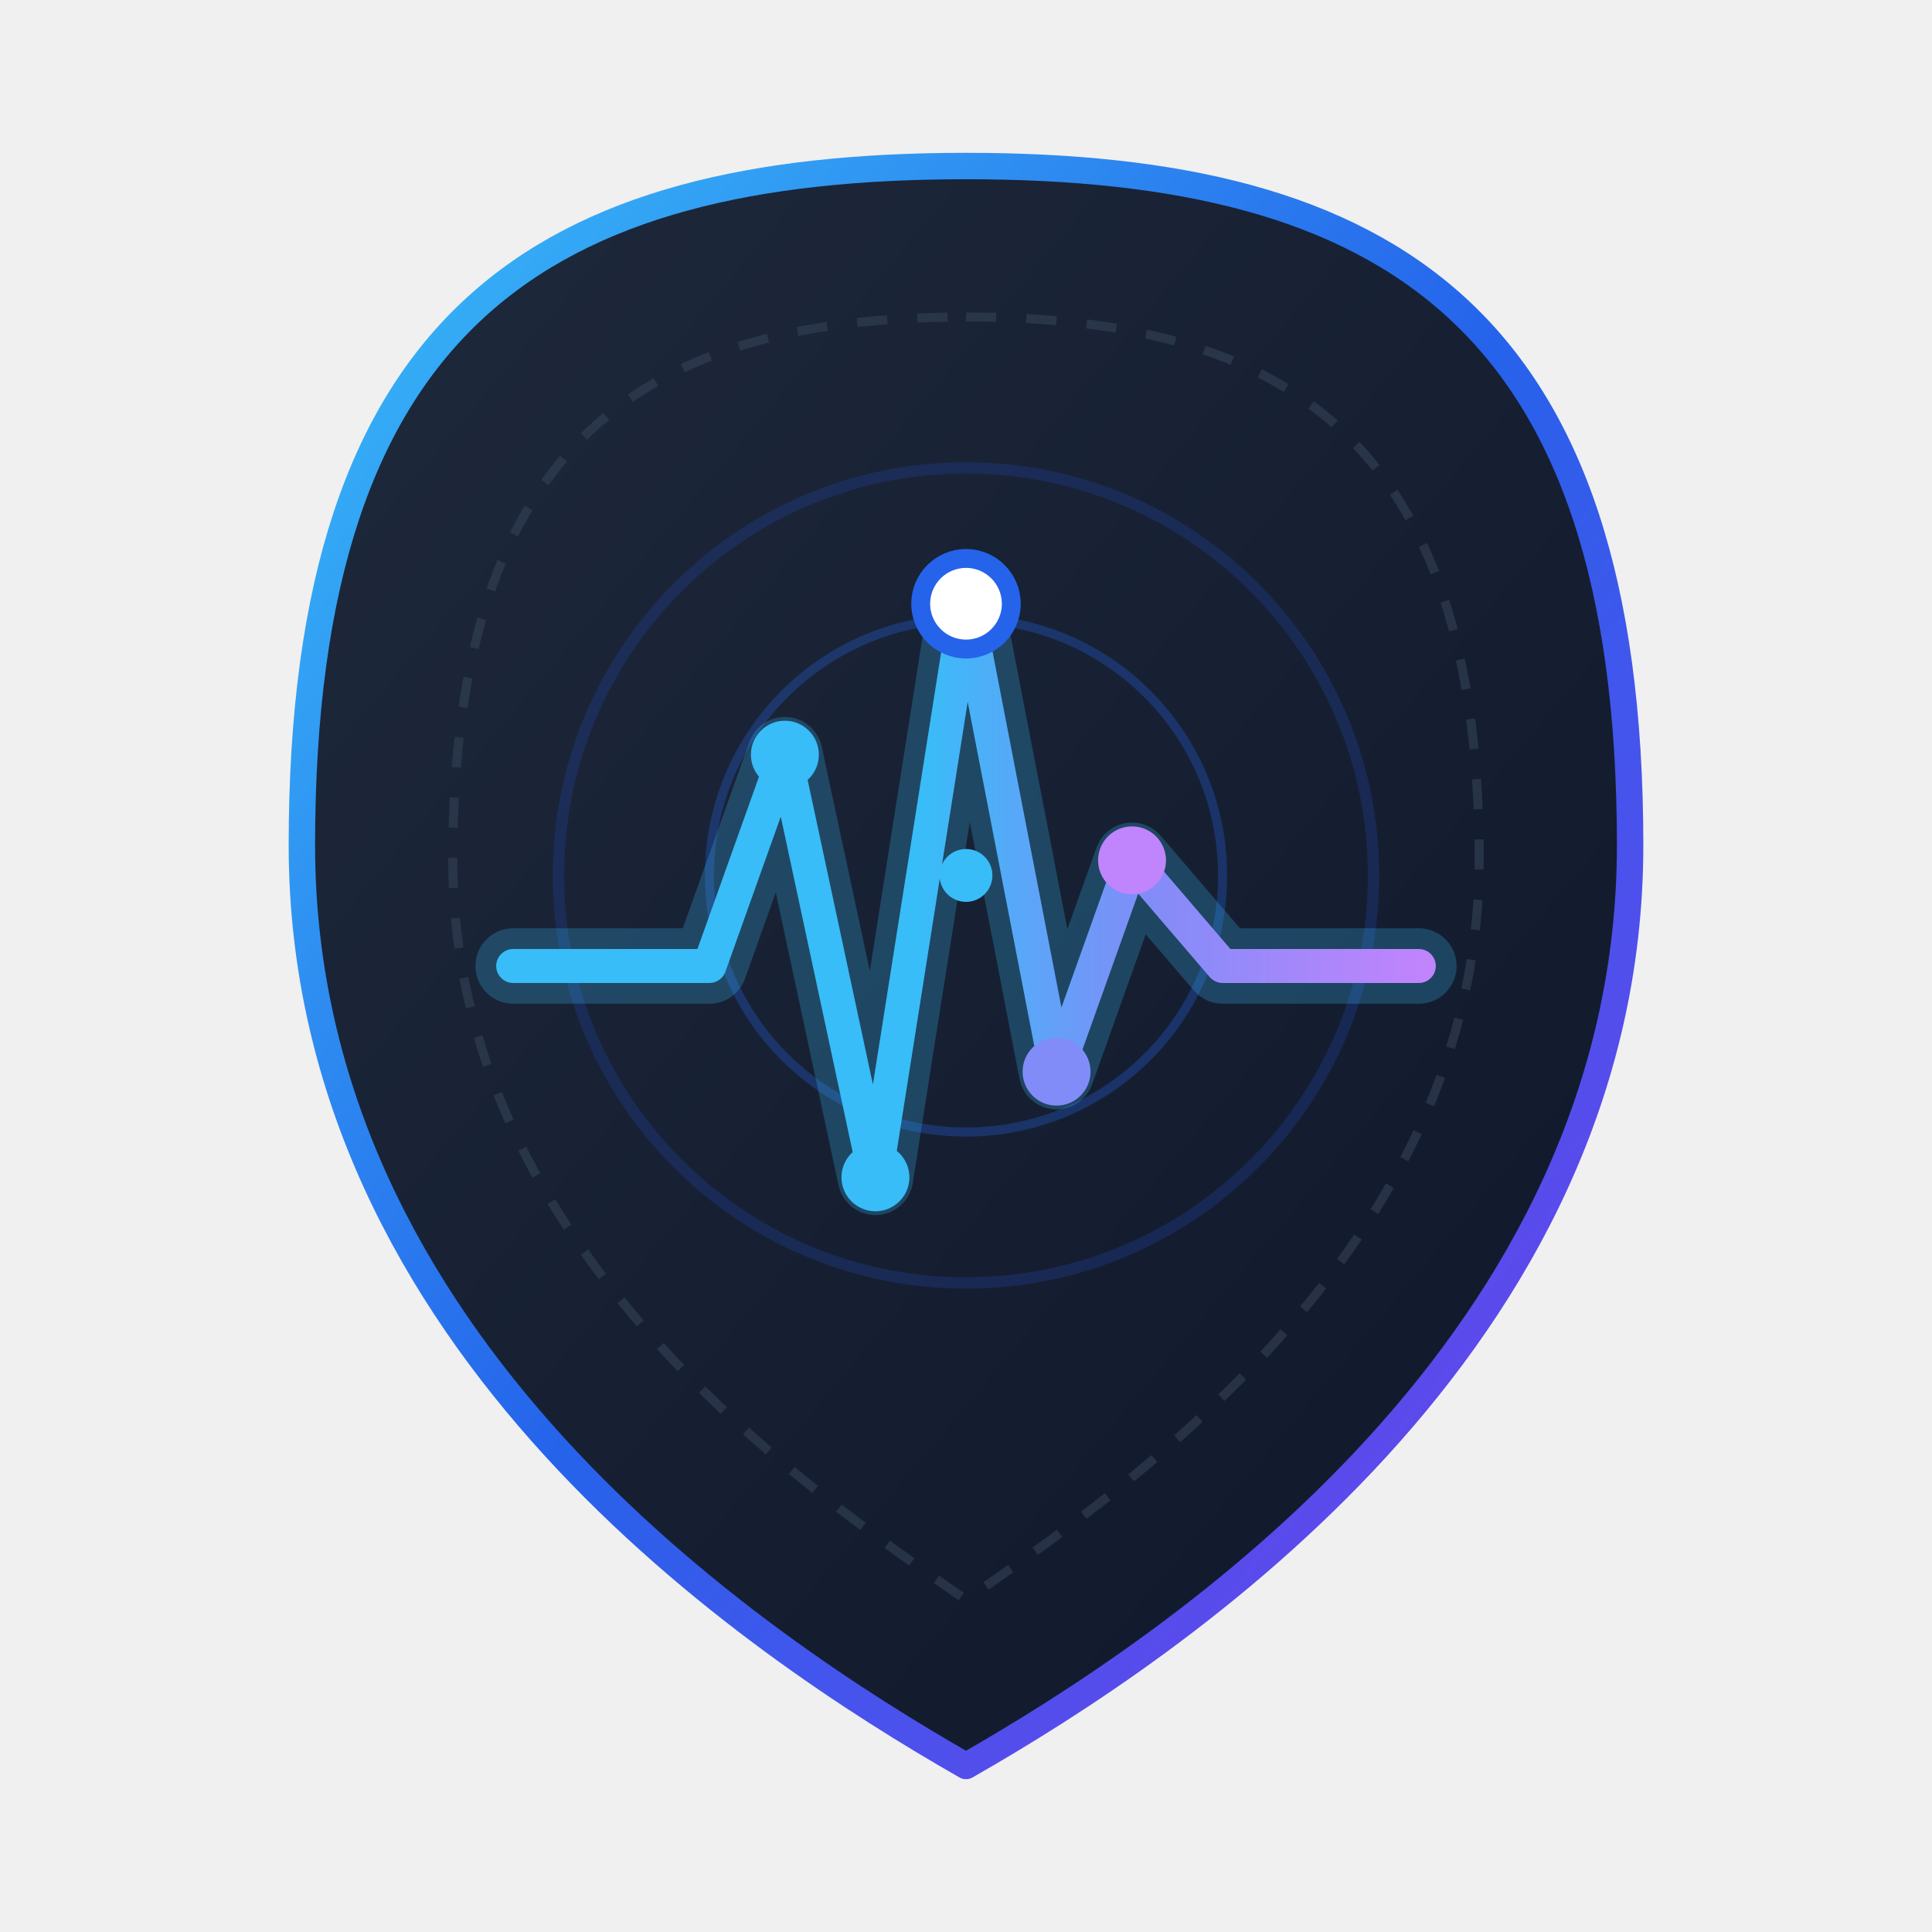
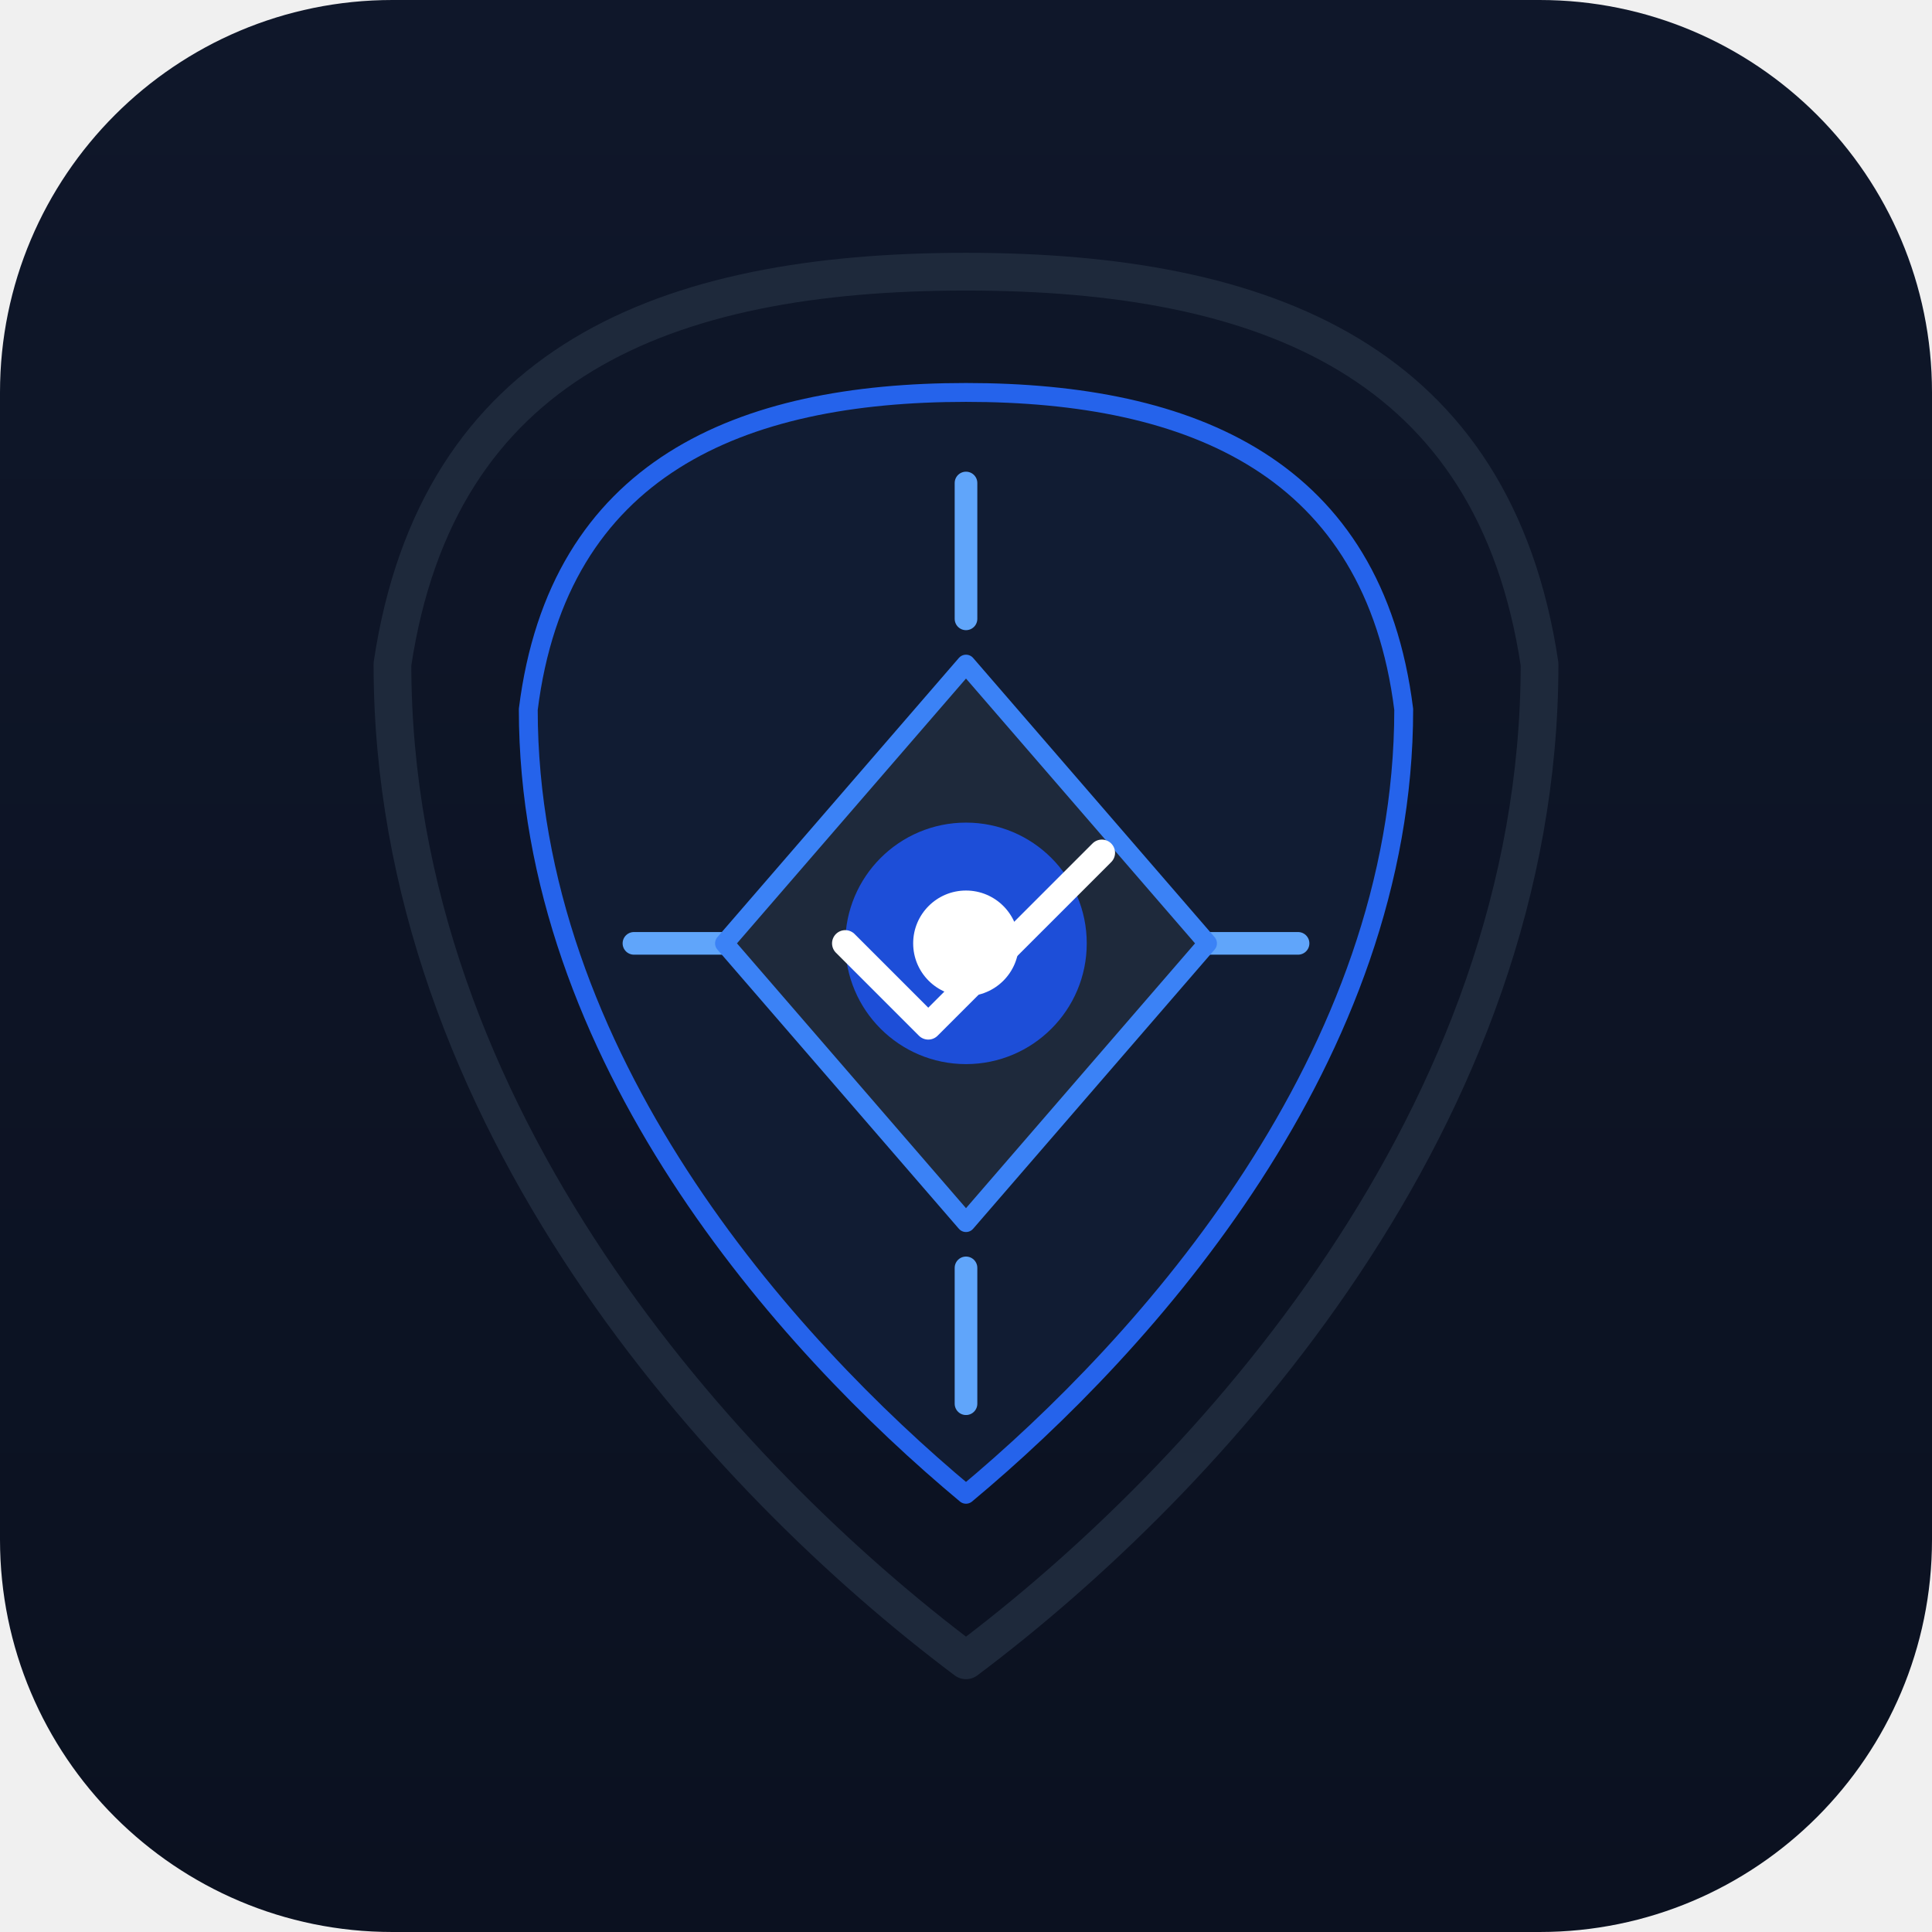
- <svg xmlns="http://www.w3.org/2000/svg" viewBox="0 0 256 256" width="256" height="256">
+ <svg xmlns="http://www.w3.org/2000/svg" viewBox="0 0 256 256" width="256" height="256" role="img" aria-label="ProctorTelemetry Logo">
  <defs>
-     <linearGradient id="shieldGrad" x1="0%" y1="0%" x2="100%" y2="100%">
-       <stop offset="0%" stop-color="#1e293b" />
-       <stop offset="100%" stop-color="#0f172a" />
-     </linearGradient>
-     <linearGradient id="accentGrad" x1="0%" y1="0%" x2="100%" y2="100%">
-       <stop offset="0%" stop-color="#38bdf8" />
-       <stop offset="50%" stop-color="#2563eb" />
-       <stop offset="100%" stop-color="#7c3aed" />
-     </linearGradient>
-     <linearGradient id="pulseGrad" x1="0%" y1="0%" x2="100%" y2="0%">
-       <stop offset="0%" stop-color="#38bdf8" />
-       <stop offset="45%" stop-color="#38bdf8" />
-       <stop offset="70%" stop-color="#818cf8" />
-       <stop offset="100%" stop-color="#c084fc" />
+     <linearGradient id="ptBg" x1="0%" y1="0%" x2="0%" y2="100%">
+       <stop offset="0%" stop-color="#0F172A" />
+       <stop offset="100%" stop-color="#0B1120" />
    </linearGradient>
  </defs>
-   <path d="M128 22 C184 22 216 42 216 112 C216 178 156 218 128 234 C100 218 40 178 40 112 C40 42 72 22 128 22 Z" fill="url(#shieldGrad)" stroke="url(#accentGrad)" stroke-width="3.5" stroke-linejoin="round" />
-   <path d="M128 42 C170 42 196 58 196 114 C196 166 148 198 128 212 C108 198 60 166 60 114 C60 58 86 42 128 42 Z" fill="none" stroke="#334155" stroke-width="1.2" stroke-dasharray="4 4" opacity="0.6" />
-   <circle cx="128" cy="116" r="54" fill="none" stroke="#1e3a8a" stroke-width="1.5" opacity="0.4" />
-   <circle cx="128" cy="116" r="34" fill="none" stroke="#2563eb" stroke-width="1.2" opacity="0.3" />
-   <path d="M68 128 L94 128 L104 100 L116 156 L128 80 L140 142 L150 114 L162 128 L188 128" fill="none" stroke="#38bdf8" stroke-width="10" stroke-opacity="0.25" stroke-linecap="round" stroke-linejoin="round" />
-   <path d="M68 128 L94 128 L104 100 L116 156 L128 80 L140 142 L150 114 L162 128 L188 128" fill="none" stroke="url(#pulseGrad)" stroke-width="4.5" stroke-linecap="round" stroke-linejoin="round" />
-   <circle cx="104" cy="100" r="4.5" fill="#38bdf8" />
-   <circle cx="116" cy="156" r="4.5" fill="#38bdf8" />
-   <circle cx="128" cy="80" r="6" fill="#ffffff" stroke="#2563eb" stroke-width="2.5" />
-   <circle cx="140" cy="142" r="4.5" fill="#818cf8" />
-   <circle cx="150" cy="114" r="4.5" fill="#c084fc" />
-   <circle cx="128" cy="116" r="3.5" fill="#38bdf8" />
+   <rect width="256" height="256" rx="52" fill="url(#ptBg)" />
+   <path d="M 128 36            C 168 36, 198 48, 204 88            C 204 148, 160 196, 128 220            C 96 196, 52 148, 52 88            C 58 48, 88 36, 128 36 Z" fill="none" stroke="#1E293B" stroke-width="5" stroke-linejoin="round" />
+   <path d="M 128 52            C 158 52, 182 62, 186 94            C 186 140, 152 178, 128 198            C 104 178, 70 140, 70 94            C 74 62, 98 52, 128 52 Z" fill="#111C33" stroke="#2563EB" stroke-width="2.5" stroke-linejoin="round" />
+   <line x1="128" y1="64" x2="128" y2="82" stroke="#60A5FA" stroke-width="3" stroke-linecap="round" />
+   <line x1="128" y1="168" x2="128" y2="186" stroke="#60A5FA" stroke-width="3" stroke-linecap="round" />
+   <line x1="84" y1="125" x2="102" y2="125" stroke="#60A5FA" stroke-width="3" stroke-linecap="round" />
+   <line x1="154" y1="125" x2="172" y2="125" stroke="#60A5FA" stroke-width="3" stroke-linecap="round" />
+   <polygon points="128,88 160,125 128,162 96,125" fill="#1E293B" stroke="#3B82F6" stroke-width="2.5" stroke-linejoin="round" />
+   <circle cx="128" cy="125" r="16" fill="#1D4ED8" />
+   <circle cx="128" cy="125" r="7" fill="#FFFFFF" />
+   <path d="M 112 125 L 123 136 L 146 113" fill="none" stroke="#FFFFFF" stroke-width="3.5" stroke-linecap="round" stroke-linejoin="round" />
</svg>
